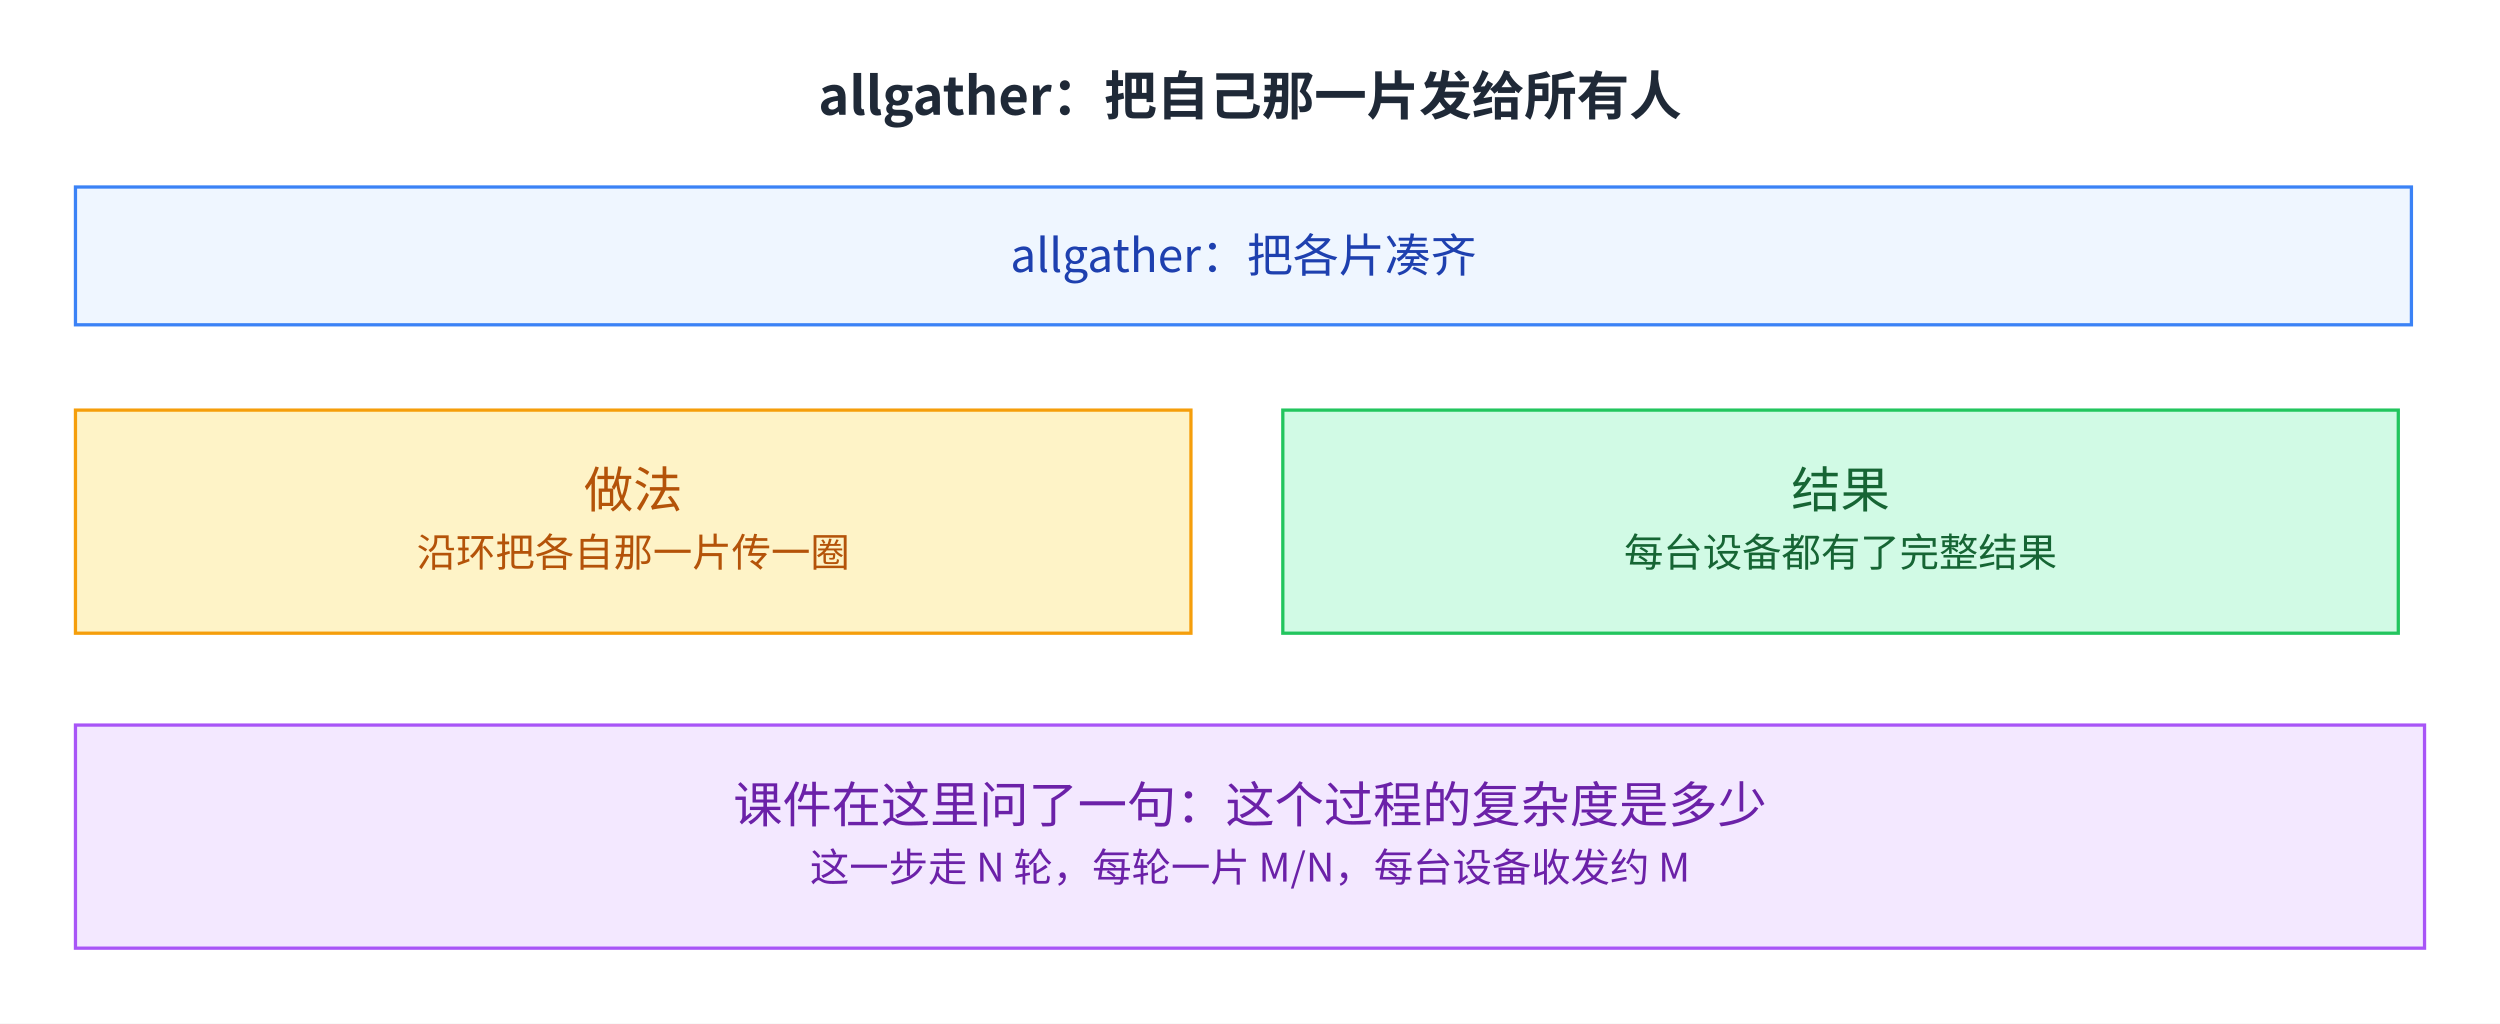
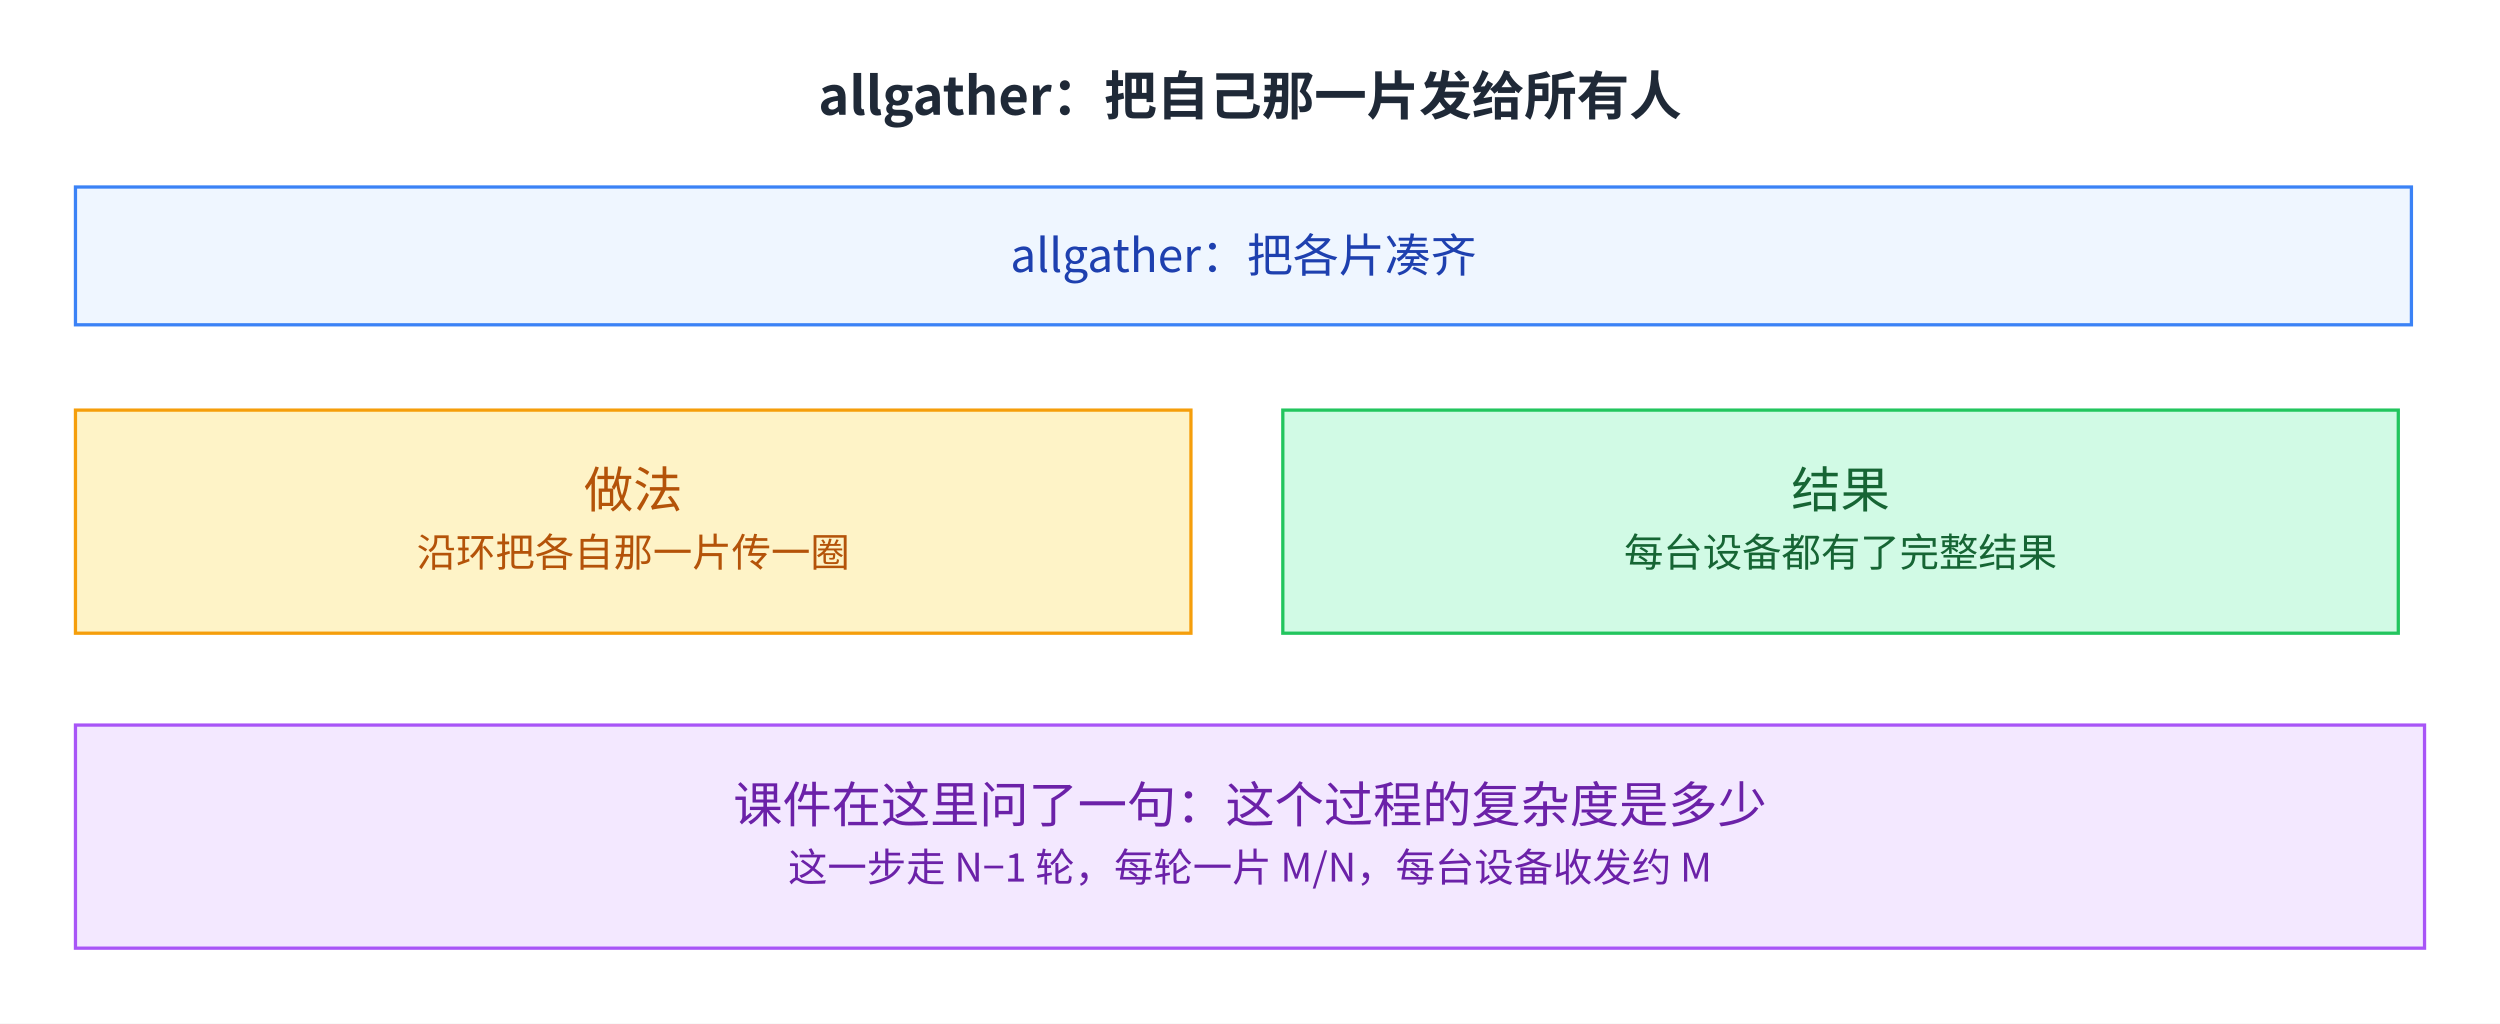
<svg xmlns="http://www.w3.org/2000/svg" viewBox="2 13.0 762 312.0" width="762" height="312.0" role="img" aria-labelledby="fig-memory-optimization-9-title fig-memory-optimization-9-desc">
  <defs>
    <style>
      text { font-family: 'PingFang SC', 'Microsoft YaHei', 'Noto Sans CJK SC', system-ui, sans-serif; }
    </style>
    <marker id="arrow" markerWidth="8" markerHeight="8" refX="2" refY="4" orient="auto" markerUnits="userSpaceOnUse">
      <path d="M0,0 L8,4 L0,8 L2,4 z" fill="#64748b" />
    </marker>
  </defs>
  <rect x="2" y="13.0" width="762" height="312.0" fill="#ffffff" />
  <text x="383.0" y="48" font-size="16" font-weight="600" fill="#1f2937" text-anchor="middle">allgather：把自己那一片发给所有人</text>
  <rect x="25" y="70" width="712" height="42" fill="#eff6ff" stroke="#3b82f6" />
  <text x="381.0" y="95.9" font-size="14" fill="#1e40af" text-anchor="middle">allgather：把各片凑齐</text>
  <rect x="25" y="138" width="340" height="68" fill="#fef3c7" stroke="#f59e0b" />
  <text x="195.0" y="167.7" font-size="15" fill="#b45309" text-anchor="middle">做法</text>
  <text x="195.0" y="185.7" font-size="12" fill="#b45309" text-anchor="middle">沿环把各自那一片传一圈</text>
  <rect x="393" y="138" width="340" height="68" fill="#d1fae5" stroke="#22c55e" />
  <text x="563.0" y="167.7" font-size="15" fill="#166534" text-anchor="middle">结果</text>
  <text x="563.0" y="185.7" font-size="12" fill="#166534" text-anchor="middle">每台设备都有了完整结果</text>
  <rect x="25" y="234" width="716" height="68" fill="#f3e8ff" stroke="#a855f7" />
  <text x="383.0" y="263.7" font-size="15" fill="#6b21a8" text-anchor="middle">课件在这里问了一句：这个过程的复杂度是多少</text>
-   <text x="383.0" y="281.7" font-size="12" fill="#6b21a8" text-anchor="middle">这一步走 N 轮，每轮一片 M/N，每台设备收发约 M</text>
+   <text x="383.0" y="281.7" font-size="12" fill="#6b21a8" text-anchor="middle">这一步走 N−1 轮，每轮一片 M/N，每台设备收发约 M</text>
</svg>
